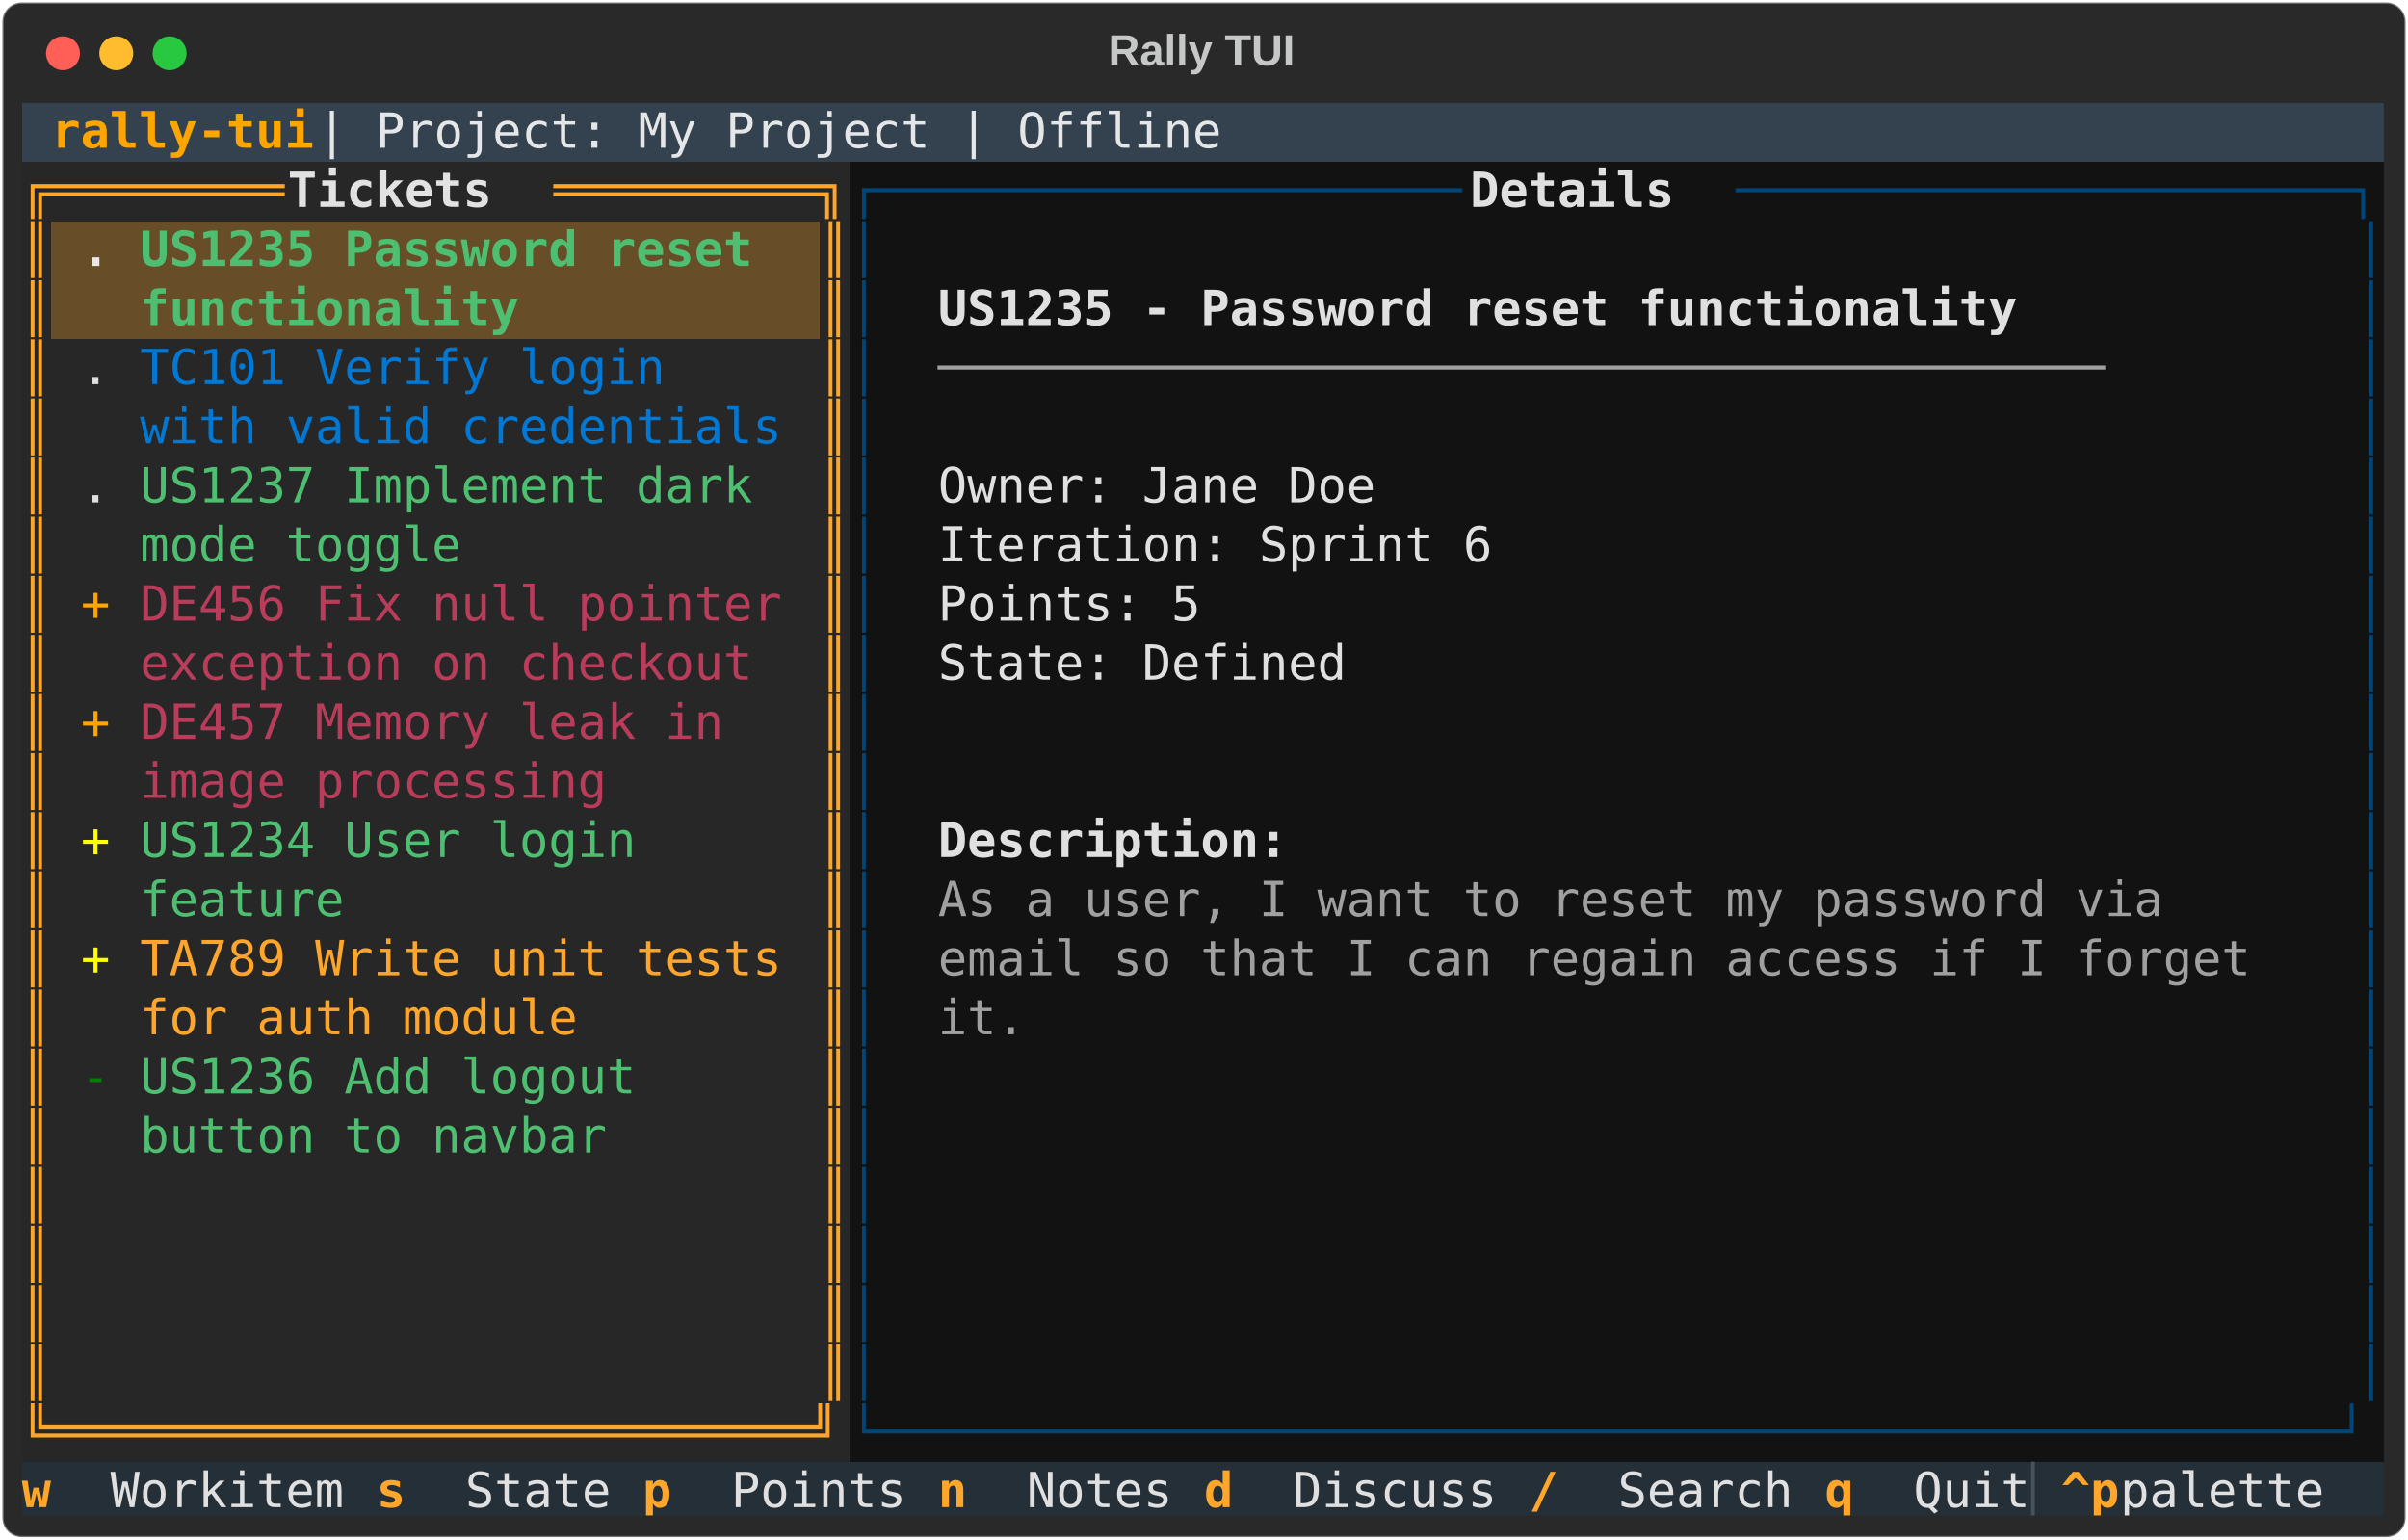
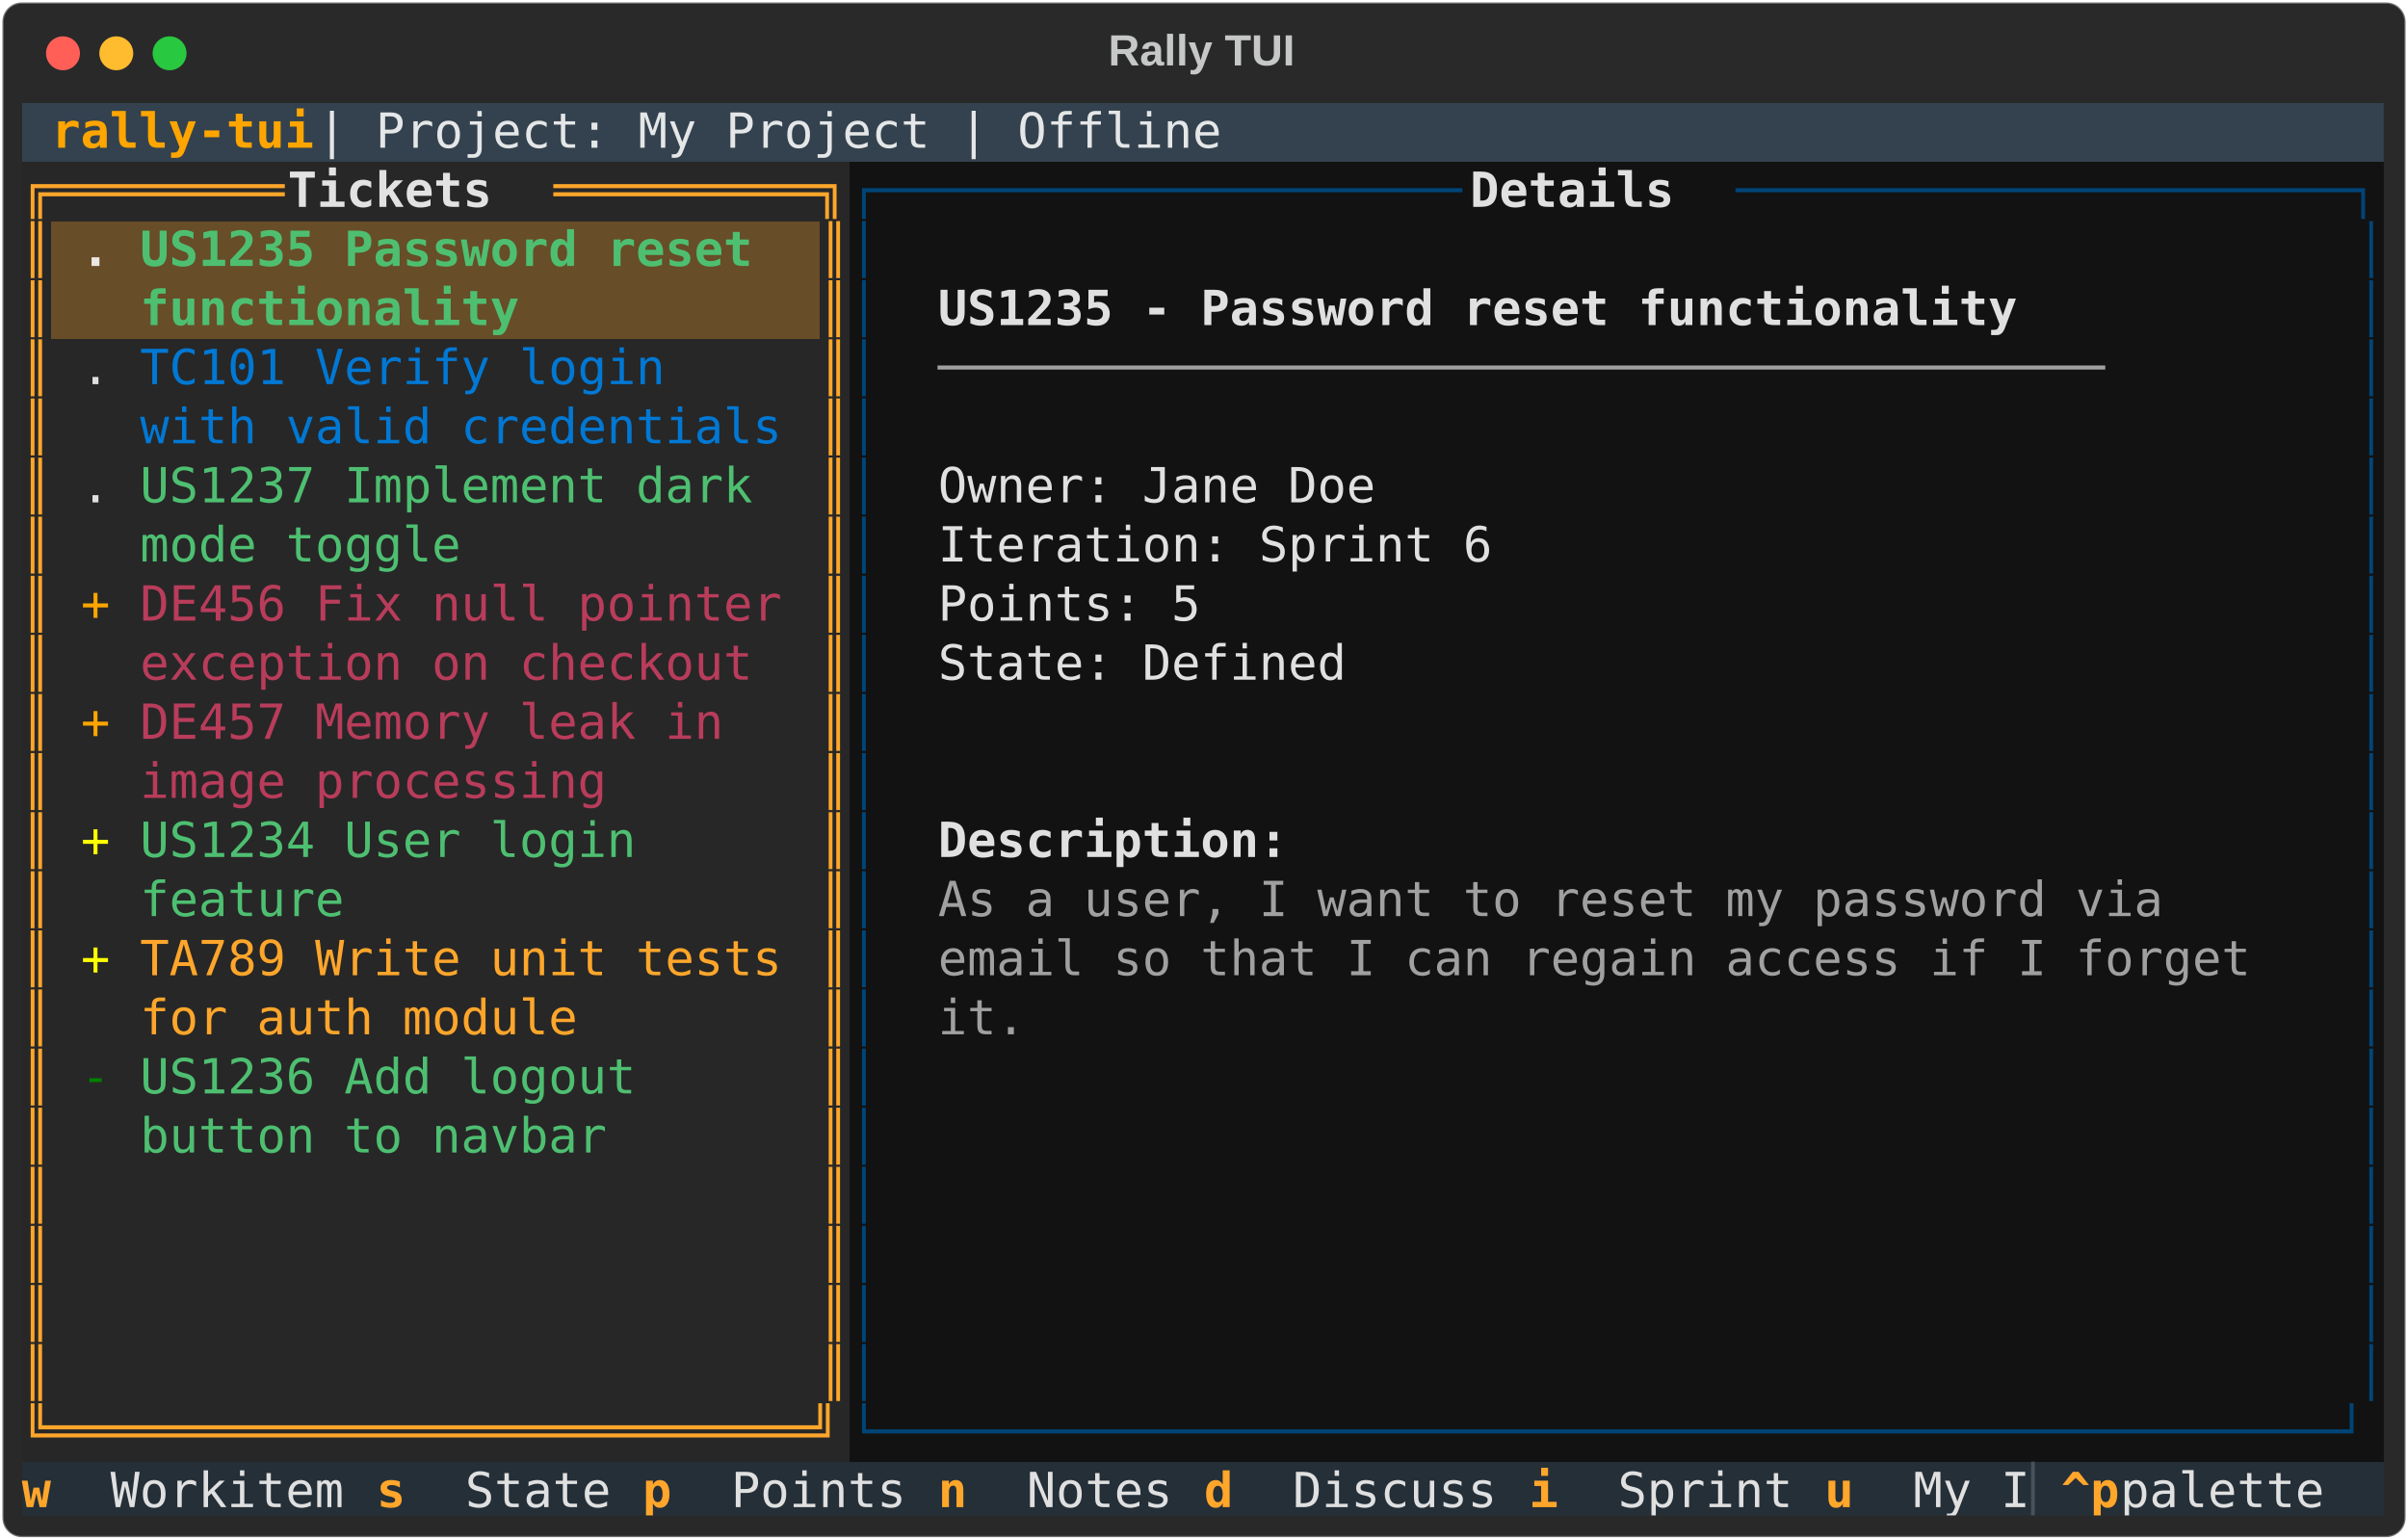
<svg xmlns="http://www.w3.org/2000/svg" class="rich-terminal" viewBox="0 0 994 635.6">
  <style>

    @font-face {
        font-family: "Fira Code";
        src: local("FiraCode-Regular"),
                url("https://cdnjs.cloudflare.com/ajax/libs/firacode/6.2.0/woff2/FiraCode-Regular.woff2") format("woff2"),
                url("https://cdnjs.cloudflare.com/ajax/libs/firacode/6.2.0/woff/FiraCode-Regular.woff") format("woff");
        font-style: normal;
        font-weight: 400;
    }
    @font-face {
        font-family: "Fira Code";
        src: local("FiraCode-Bold"),
                url("https://cdnjs.cloudflare.com/ajax/libs/firacode/6.2.0/woff2/FiraCode-Bold.woff2") format("woff2"),
                url("https://cdnjs.cloudflare.com/ajax/libs/firacode/6.2.0/woff/FiraCode-Bold.woff") format("woff");
        font-style: bold;
        font-weight: 700;
    }

    .terminal-matrix {
        font-family: Fira Code, monospace;
        font-size: 20px;
        line-height: 24.4px;
        font-variant-east-asian: full-width;
    }

    .terminal-title {
        font-size: 18px;
        font-weight: bold;
        font-family: arial;
    }

    .terminal-r1 { fill: #c5c8c6 }
.terminal-r2 { fill: #ffa500;font-weight: bold }
.terminal-r3 { fill: #e4e6e7 }
.terminal-r4 { fill: #fea62b }
.terminal-r5 { fill: #e2e2e2;font-weight: bold }
.terminal-r6 { fill: #004578 }
.terminal-r7 { fill: #e0e0e0;font-weight: bold }
.terminal-r8 { fill: #ebe7e3;font-weight: bold }
.terminal-r9 { fill: #4ebf71;font-weight: bold }
.terminal-r10 { fill: #e0e0e0 }
.terminal-r11 { fill: #0178d4 }
.terminal-r12 { fill: #a0a0a0 }
.terminal-r13 { fill: #4ebf71 }
.terminal-r14 { fill: #ffa500 }
.terminal-r15 { fill: #b93c5b }
.terminal-r16 { fill: #ffff00 }
.terminal-r17 { fill: #008000 }
.terminal-r18 { fill: #ffa62b;font-weight: bold }
.terminal-r19 { fill: #495259 }
    </style>
  <defs>
    <clipPath id="terminal-clip-terminal">
      <rect x="0" y="0" width="975.0" height="584.6" />
    </clipPath>
    <clipPath id="terminal-line-0">
      <rect x="0" y="1.5" width="976" height="24.65" />
    </clipPath>
    <clipPath id="terminal-line-1">
      <rect x="0" y="25.9" width="976" height="24.65" />
    </clipPath>
    <clipPath id="terminal-line-2">
      <rect x="0" y="50.3" width="976" height="24.65" />
    </clipPath>
    <clipPath id="terminal-line-3">
      <rect x="0" y="74.7" width="976" height="24.65" />
    </clipPath>
    <clipPath id="terminal-line-4">
      <rect x="0" y="99.1" width="976" height="24.65" />
    </clipPath>
    <clipPath id="terminal-line-5">
      <rect x="0" y="123.5" width="976" height="24.65" />
    </clipPath>
    <clipPath id="terminal-line-6">
      <rect x="0" y="147.9" width="976" height="24.65" />
    </clipPath>
    <clipPath id="terminal-line-7">
      <rect x="0" y="172.3" width="976" height="24.65" />
    </clipPath>
    <clipPath id="terminal-line-8">
      <rect x="0" y="196.7" width="976" height="24.65" />
    </clipPath>
    <clipPath id="terminal-line-9">
      <rect x="0" y="221.1" width="976" height="24.65" />
    </clipPath>
    <clipPath id="terminal-line-10">
      <rect x="0" y="245.5" width="976" height="24.65" />
    </clipPath>
    <clipPath id="terminal-line-11">
      <rect x="0" y="269.9" width="976" height="24.65" />
    </clipPath>
    <clipPath id="terminal-line-12">
      <rect x="0" y="294.3" width="976" height="24.65" />
    </clipPath>
    <clipPath id="terminal-line-13">
      <rect x="0" y="318.7" width="976" height="24.65" />
    </clipPath>
    <clipPath id="terminal-line-14">
      <rect x="0" y="343.1" width="976" height="24.65" />
    </clipPath>
    <clipPath id="terminal-line-15">
      <rect x="0" y="367.5" width="976" height="24.65" />
    </clipPath>
    <clipPath id="terminal-line-16">
      <rect x="0" y="391.9" width="976" height="24.65" />
    </clipPath>
    <clipPath id="terminal-line-17">
      <rect x="0" y="416.3" width="976" height="24.65" />
    </clipPath>
    <clipPath id="terminal-line-18">
      <rect x="0" y="440.7" width="976" height="24.65" />
    </clipPath>
    <clipPath id="terminal-line-19">
      <rect x="0" y="465.1" width="976" height="24.65" />
    </clipPath>
    <clipPath id="terminal-line-20">
      <rect x="0" y="489.5" width="976" height="24.65" />
    </clipPath>
    <clipPath id="terminal-line-21">
      <rect x="0" y="513.9" width="976" height="24.65" />
    </clipPath>
    <clipPath id="terminal-line-22">
      <rect x="0" y="538.3" width="976" height="24.65" />
    </clipPath>
  </defs>
  <rect fill="#292929" stroke="rgba(255,255,255,0.35)" stroke-width="1" x="1" y="1" width="992" height="633.6" rx="8" />
  <text class="terminal-title" fill="#c5c8c6" text-anchor="middle" x="496" y="27">Rally TUI</text>
  <g transform="translate(26,22)">
    <circle cx="0" cy="0" r="7" fill="#ff5f57" />
    <circle cx="22" cy="0" r="7" fill="#febc2e" />
    <circle cx="44" cy="0" r="7" fill="#28c840" />
  </g>
  <g transform="translate(9, 41)" clip-path="url(#terminal-clip-terminal)">
    <rect fill="#33424e" x="0" y="1.5" width="12.2" height="24.65" shape-rendering="crispEdges" />
    <rect fill="#33424e" x="12.2" y="1.5" width="109.8" height="24.65" shape-rendering="crispEdges" />
    <rect fill="#33424e" x="122" y="1.5" width="390.4" height="24.65" shape-rendering="crispEdges" />
    <rect fill="#33424e" x="512.4" y="1.5" width="463.6" height="24.65" shape-rendering="crispEdges" />
    <rect fill="#272727" x="0" y="25.9" width="109.8" height="24.65" shape-rendering="crispEdges" />
    <rect fill="#272727" x="109.8" y="25.9" width="109.8" height="24.65" shape-rendering="crispEdges" />
    <rect fill="#272727" x="219.6" y="25.9" width="122" height="24.65" shape-rendering="crispEdges" />
    <rect fill="#121212" x="341.6" y="25.9" width="256.2" height="24.65" shape-rendering="crispEdges" />
    <rect fill="#121212" x="597.8" y="25.9" width="109.8" height="24.65" shape-rendering="crispEdges" />
    <rect fill="#121212" x="707.6" y="25.9" width="268.4" height="24.65" shape-rendering="crispEdges" />
    <rect fill="#272727" x="0" y="50.3" width="12.2" height="24.65" shape-rendering="crispEdges" />
    <rect fill="#674d28" x="12.2" y="50.3" width="12.2" height="24.65" shape-rendering="crispEdges" />
    <rect fill="#674d28" x="24.4" y="50.3" width="12.2" height="24.65" shape-rendering="crispEdges" />
    <rect fill="#674d28" x="36.6" y="50.3" width="12.2" height="24.65" shape-rendering="crispEdges" />
    <rect fill="#674d28" x="48.8" y="50.3" width="256.2" height="24.65" shape-rendering="crispEdges" />
    <rect fill="#674d28" x="305" y="50.3" width="24.4" height="24.65" shape-rendering="crispEdges" />
    <rect fill="#272727" x="329.4" y="50.3" width="12.2" height="24.65" shape-rendering="crispEdges" />
    <rect fill="#121212" x="341.6" y="50.3" width="12.2" height="24.65" shape-rendering="crispEdges" />
    <rect fill="#121212" x="353.8" y="50.3" width="610" height="24.65" shape-rendering="crispEdges" />
    <rect fill="#121212" x="963.8" y="50.3" width="12.2" height="24.65" shape-rendering="crispEdges" />
    <rect fill="#272727" x="0" y="74.7" width="12.2" height="24.65" shape-rendering="crispEdges" />
    <rect fill="#674d28" x="12.2" y="74.7" width="36.6" height="24.65" shape-rendering="crispEdges" />
    <rect fill="#674d28" x="48.8" y="74.7" width="158.6" height="24.65" shape-rendering="crispEdges" />
    <rect fill="#674d28" x="207.4" y="74.7" width="122" height="24.65" shape-rendering="crispEdges" />
    <rect fill="#272727" x="329.4" y="74.7" width="12.2" height="24.65" shape-rendering="crispEdges" />
    <rect fill="#121212" x="341.6" y="74.7" width="12.2" height="24.65" shape-rendering="crispEdges" />
    <rect fill="#121212" x="353.8" y="74.7" width="24.4" height="24.65" shape-rendering="crispEdges" />
    <rect fill="#121212" x="378.2" y="74.7" width="451.4" height="24.65" shape-rendering="crispEdges" />
    <rect fill="#121212" x="829.6" y="74.7" width="134.2" height="24.65" shape-rendering="crispEdges" />
    <rect fill="#121212" x="963.8" y="74.7" width="12.2" height="24.65" shape-rendering="crispEdges" />
    <rect fill="#272727" x="0" y="99.1" width="12.2" height="24.65" shape-rendering="crispEdges" />
    <rect fill="#272727" x="12.2" y="99.1" width="12.2" height="24.65" shape-rendering="crispEdges" />
    <rect fill="#272727" x="24.4" y="99.1" width="12.2" height="24.65" shape-rendering="crispEdges" />
    <rect fill="#272727" x="36.6" y="99.1" width="12.2" height="24.65" shape-rendering="crispEdges" />
    <rect fill="#272727" x="48.8" y="99.1" width="219.6" height="24.65" shape-rendering="crispEdges" />
    <rect fill="#272727" x="268.4" y="99.1" width="61" height="24.65" shape-rendering="crispEdges" />
    <rect fill="#272727" x="329.4" y="99.1" width="12.2" height="24.65" shape-rendering="crispEdges" />
    <rect fill="#121212" x="341.6" y="99.1" width="12.2" height="24.65" shape-rendering="crispEdges" />
    <rect fill="#121212" x="353.8" y="99.1" width="24.4" height="24.65" shape-rendering="crispEdges" />
    <rect fill="#121212" x="378.2" y="99.1" width="488" height="24.65" shape-rendering="crispEdges" />
    <rect fill="#121212" x="866.2" y="99.1" width="97.6" height="24.65" shape-rendering="crispEdges" />
    <rect fill="#121212" x="963.8" y="99.1" width="12.2" height="24.65" shape-rendering="crispEdges" />
    <rect fill="#272727" x="0" y="123.5" width="12.2" height="24.65" shape-rendering="crispEdges" />
    <rect fill="#272727" x="12.2" y="123.5" width="36.6" height="24.65" shape-rendering="crispEdges" />
    <rect fill="#272727" x="48.8" y="123.5" width="268.4" height="24.65" shape-rendering="crispEdges" />
    <rect fill="#272727" x="317.2" y="123.5" width="12.2" height="24.65" shape-rendering="crispEdges" />
    <rect fill="#272727" x="329.4" y="123.5" width="12.2" height="24.65" shape-rendering="crispEdges" />
    <rect fill="#121212" x="341.6" y="123.5" width="12.2" height="24.65" shape-rendering="crispEdges" />
    <rect fill="#121212" x="353.8" y="123.5" width="610" height="24.65" shape-rendering="crispEdges" />
    <rect fill="#121212" x="963.8" y="123.5" width="12.2" height="24.65" shape-rendering="crispEdges" />
    <rect fill="#272727" x="0" y="147.9" width="12.2" height="24.65" shape-rendering="crispEdges" />
    <rect fill="#272727" x="12.2" y="147.9" width="12.2" height="24.65" shape-rendering="crispEdges" />
    <rect fill="#272727" x="24.4" y="147.9" width="12.2" height="24.65" shape-rendering="crispEdges" />
    <rect fill="#272727" x="36.6" y="147.9" width="12.2" height="24.65" shape-rendering="crispEdges" />
    <rect fill="#272727" x="48.8" y="147.9" width="256.2" height="24.65" shape-rendering="crispEdges" />
    <rect fill="#272727" x="305" y="147.9" width="24.4" height="24.65" shape-rendering="crispEdges" />
    <rect fill="#272727" x="329.4" y="147.9" width="12.2" height="24.65" shape-rendering="crispEdges" />
    <rect fill="#121212" x="341.6" y="147.9" width="12.2" height="24.65" shape-rendering="crispEdges" />
    <rect fill="#121212" x="353.8" y="147.9" width="24.4" height="24.65" shape-rendering="crispEdges" />
    <rect fill="#121212" x="378.2" y="147.9" width="183" height="24.65" shape-rendering="crispEdges" />
    <rect fill="#121212" x="561.2" y="147.9" width="402.6" height="24.65" shape-rendering="crispEdges" />
    <rect fill="#121212" x="963.8" y="147.9" width="12.2" height="24.65" shape-rendering="crispEdges" />
    <rect fill="#272727" x="0" y="172.3" width="12.2" height="24.65" shape-rendering="crispEdges" />
    <rect fill="#272727" x="12.2" y="172.3" width="36.6" height="24.65" shape-rendering="crispEdges" />
    <rect fill="#272727" x="48.8" y="172.3" width="134.2" height="24.65" shape-rendering="crispEdges" />
    <rect fill="#272727" x="183" y="172.3" width="146.4" height="24.65" shape-rendering="crispEdges" />
    <rect fill="#272727" x="329.4" y="172.3" width="12.2" height="24.65" shape-rendering="crispEdges" />
    <rect fill="#121212" x="341.6" y="172.3" width="12.2" height="24.65" shape-rendering="crispEdges" />
    <rect fill="#121212" x="353.8" y="172.3" width="24.4" height="24.65" shape-rendering="crispEdges" />
    <rect fill="#121212" x="378.2" y="172.3" width="231.8" height="24.65" shape-rendering="crispEdges" />
    <rect fill="#121212" x="610" y="172.3" width="353.8" height="24.65" shape-rendering="crispEdges" />
    <rect fill="#121212" x="963.8" y="172.3" width="12.2" height="24.65" shape-rendering="crispEdges" />
    <rect fill="#272727" x="0" y="196.7" width="12.2" height="24.65" shape-rendering="crispEdges" />
    <rect fill="#272727" x="12.2" y="196.7" width="12.2" height="24.65" shape-rendering="crispEdges" />
    <rect fill="#272727" x="24.4" y="196.7" width="12.2" height="24.65" shape-rendering="crispEdges" />
    <rect fill="#272727" x="36.6" y="196.7" width="12.2" height="24.65" shape-rendering="crispEdges" />
    <rect fill="#272727" x="48.8" y="196.7" width="268.4" height="24.65" shape-rendering="crispEdges" />
    <rect fill="#272727" x="317.2" y="196.7" width="12.2" height="24.65" shape-rendering="crispEdges" />
    <rect fill="#272727" x="329.4" y="196.7" width="12.2" height="24.65" shape-rendering="crispEdges" />
    <rect fill="#121212" x="341.6" y="196.7" width="12.2" height="24.65" shape-rendering="crispEdges" />
    <rect fill="#121212" x="353.8" y="196.7" width="24.4" height="24.65" shape-rendering="crispEdges" />
    <rect fill="#121212" x="378.2" y="196.7" width="109.8" height="24.65" shape-rendering="crispEdges" />
    <rect fill="#121212" x="488" y="196.7" width="475.8" height="24.65" shape-rendering="crispEdges" />
    <rect fill="#121212" x="963.8" y="196.7" width="12.2" height="24.65" shape-rendering="crispEdges" />
    <rect fill="#272727" x="0" y="221.1" width="12.2" height="24.65" shape-rendering="crispEdges" />
    <rect fill="#272727" x="12.2" y="221.1" width="36.6" height="24.65" shape-rendering="crispEdges" />
    <rect fill="#272727" x="48.8" y="221.1" width="256.2" height="24.65" shape-rendering="crispEdges" />
    <rect fill="#272727" x="305" y="221.1" width="24.4" height="24.65" shape-rendering="crispEdges" />
    <rect fill="#272727" x="329.4" y="221.1" width="12.2" height="24.65" shape-rendering="crispEdges" />
    <rect fill="#121212" x="341.6" y="221.1" width="12.2" height="24.65" shape-rendering="crispEdges" />
    <rect fill="#121212" x="353.8" y="221.1" width="24.4" height="24.65" shape-rendering="crispEdges" />
    <rect fill="#121212" x="378.2" y="221.1" width="170.8" height="24.65" shape-rendering="crispEdges" />
    <rect fill="#121212" x="549" y="221.1" width="414.8" height="24.65" shape-rendering="crispEdges" />
    <rect fill="#121212" x="963.8" y="221.1" width="12.2" height="24.65" shape-rendering="crispEdges" />
    <rect fill="#272727" x="0" y="245.5" width="12.2" height="24.65" shape-rendering="crispEdges" />
    <rect fill="#272727" x="12.2" y="245.5" width="12.2" height="24.65" shape-rendering="crispEdges" />
    <rect fill="#272727" x="24.4" y="245.5" width="12.2" height="24.65" shape-rendering="crispEdges" />
    <rect fill="#272727" x="36.6" y="245.5" width="12.2" height="24.65" shape-rendering="crispEdges" />
    <rect fill="#272727" x="48.8" y="245.5" width="244" height="24.65" shape-rendering="crispEdges" />
    <rect fill="#272727" x="292.8" y="245.5" width="36.6" height="24.65" shape-rendering="crispEdges" />
    <rect fill="#272727" x="329.4" y="245.5" width="12.2" height="24.65" shape-rendering="crispEdges" />
    <rect fill="#121212" x="341.6" y="245.5" width="12.2" height="24.65" shape-rendering="crispEdges" />
    <rect fill="#121212" x="353.8" y="245.5" width="610" height="24.65" shape-rendering="crispEdges" />
    <rect fill="#121212" x="963.8" y="245.5" width="12.2" height="24.65" shape-rendering="crispEdges" />
    <rect fill="#272727" x="0" y="269.9" width="12.2" height="24.65" shape-rendering="crispEdges" />
    <rect fill="#272727" x="12.2" y="269.9" width="36.6" height="24.65" shape-rendering="crispEdges" />
    <rect fill="#272727" x="48.8" y="269.9" width="195.2" height="24.65" shape-rendering="crispEdges" />
    <rect fill="#272727" x="244" y="269.9" width="85.4" height="24.65" shape-rendering="crispEdges" />
    <rect fill="#272727" x="329.4" y="269.9" width="12.2" height="24.65" shape-rendering="crispEdges" />
    <rect fill="#121212" x="341.6" y="269.9" width="12.2" height="24.65" shape-rendering="crispEdges" />
    <rect fill="#121212" x="353.8" y="269.9" width="24.4" height="24.65" shape-rendering="crispEdges" />
    <rect fill="#121212" x="378.2" y="269.9" width="0" height="24.65" shape-rendering="crispEdges" />
    <rect fill="#121212" x="378.2" y="269.9" width="585.6" height="24.65" shape-rendering="crispEdges" />
    <rect fill="#121212" x="963.8" y="269.9" width="12.2" height="24.65" shape-rendering="crispEdges" />
    <rect fill="#272727" x="0" y="294.3" width="12.2" height="24.65" shape-rendering="crispEdges" />
    <rect fill="#272727" x="12.2" y="294.3" width="12.2" height="24.65" shape-rendering="crispEdges" />
    <rect fill="#272727" x="24.4" y="294.3" width="12.2" height="24.65" shape-rendering="crispEdges" />
    <rect fill="#272727" x="36.6" y="294.3" width="12.2" height="24.65" shape-rendering="crispEdges" />
    <rect fill="#272727" x="48.8" y="294.3" width="207.4" height="24.65" shape-rendering="crispEdges" />
    <rect fill="#272727" x="256.2" y="294.3" width="73.2" height="24.65" shape-rendering="crispEdges" />
    <rect fill="#272727" x="329.4" y="294.3" width="12.2" height="24.65" shape-rendering="crispEdges" />
    <rect fill="#121212" x="341.6" y="294.3" width="12.2" height="24.65" shape-rendering="crispEdges" />
    <rect fill="#121212" x="353.8" y="294.3" width="24.4" height="24.65" shape-rendering="crispEdges" />
    <rect fill="#121212" x="378.2" y="294.3" width="146.4" height="24.65" shape-rendering="crispEdges" />
    <rect fill="#121212" x="524.6" y="294.3" width="439.2" height="24.65" shape-rendering="crispEdges" />
    <rect fill="#121212" x="963.8" y="294.3" width="12.2" height="24.65" shape-rendering="crispEdges" />
    <rect fill="#272727" x="0" y="318.7" width="12.2" height="24.65" shape-rendering="crispEdges" />
    <rect fill="#272727" x="12.2" y="318.7" width="36.6" height="24.65" shape-rendering="crispEdges" />
    <rect fill="#272727" x="48.8" y="318.7" width="85.4" height="24.65" shape-rendering="crispEdges" />
    <rect fill="#272727" x="134.2" y="318.7" width="195.2" height="24.65" shape-rendering="crispEdges" />
    <rect fill="#272727" x="329.4" y="318.7" width="12.2" height="24.65" shape-rendering="crispEdges" />
    <rect fill="#121212" x="341.6" y="318.7" width="12.2" height="24.65" shape-rendering="crispEdges" />
    <rect fill="#121212" x="353.8" y="318.7" width="24.4" height="24.65" shape-rendering="crispEdges" />
    <rect fill="#121212" x="378.2" y="318.7" width="512.4" height="24.65" shape-rendering="crispEdges" />
    <rect fill="#121212" x="890.6" y="318.7" width="73.2" height="24.65" shape-rendering="crispEdges" />
    <rect fill="#121212" x="963.8" y="318.7" width="12.2" height="24.65" shape-rendering="crispEdges" />
    <rect fill="#272727" x="0" y="343.1" width="12.2" height="24.65" shape-rendering="crispEdges" />
    <rect fill="#272727" x="12.2" y="343.1" width="12.2" height="24.65" shape-rendering="crispEdges" />
    <rect fill="#272727" x="24.4" y="343.1" width="12.2" height="24.65" shape-rendering="crispEdges" />
    <rect fill="#272727" x="36.6" y="343.1" width="12.2" height="24.65" shape-rendering="crispEdges" />
    <rect fill="#272727" x="48.8" y="343.1" width="268.4" height="24.65" shape-rendering="crispEdges" />
    <rect fill="#272727" x="317.2" y="343.1" width="12.2" height="24.65" shape-rendering="crispEdges" />
    <rect fill="#272727" x="329.4" y="343.1" width="12.2" height="24.65" shape-rendering="crispEdges" />
    <rect fill="#121212" x="341.6" y="343.1" width="12.2" height="24.65" shape-rendering="crispEdges" />
    <rect fill="#121212" x="353.8" y="343.1" width="24.4" height="24.65" shape-rendering="crispEdges" />
    <rect fill="#121212" x="378.2" y="343.1" width="549" height="24.65" shape-rendering="crispEdges" />
    <rect fill="#121212" x="927.2" y="343.1" width="36.6" height="24.65" shape-rendering="crispEdges" />
    <rect fill="#121212" x="963.8" y="343.1" width="12.2" height="24.65" shape-rendering="crispEdges" />
    <rect fill="#272727" x="0" y="367.5" width="12.2" height="24.65" shape-rendering="crispEdges" />
    <rect fill="#272727" x="12.2" y="367.5" width="36.6" height="24.65" shape-rendering="crispEdges" />
    <rect fill="#272727" x="48.8" y="367.5" width="183" height="24.65" shape-rendering="crispEdges" />
    <rect fill="#272727" x="231.8" y="367.5" width="97.6" height="24.65" shape-rendering="crispEdges" />
    <rect fill="#272727" x="329.4" y="367.5" width="12.2" height="24.65" shape-rendering="crispEdges" />
    <rect fill="#121212" x="341.6" y="367.5" width="12.2" height="24.65" shape-rendering="crispEdges" />
    <rect fill="#121212" x="353.8" y="367.5" width="24.4" height="24.65" shape-rendering="crispEdges" />
    <rect fill="#121212" x="378.2" y="367.5" width="36.6" height="24.65" shape-rendering="crispEdges" />
    <rect fill="#121212" x="414.8" y="367.5" width="549" height="24.65" shape-rendering="crispEdges" />
    <rect fill="#121212" x="963.8" y="367.5" width="12.2" height="24.65" shape-rendering="crispEdges" />
    <rect fill="#272727" x="0" y="391.9" width="12.2" height="24.65" shape-rendering="crispEdges" />
    <rect fill="#272727" x="12.2" y="391.9" width="12.2" height="24.65" shape-rendering="crispEdges" />
    <rect fill="#272727" x="24.4" y="391.9" width="12.2" height="24.65" shape-rendering="crispEdges" />
    <rect fill="#272727" x="36.6" y="391.9" width="12.2" height="24.65" shape-rendering="crispEdges" />
    <rect fill="#272727" x="48.8" y="391.9" width="207.4" height="24.65" shape-rendering="crispEdges" />
    <rect fill="#272727" x="256.2" y="391.9" width="73.2" height="24.65" shape-rendering="crispEdges" />
    <rect fill="#272727" x="329.4" y="391.9" width="12.2" height="24.65" shape-rendering="crispEdges" />
    <rect fill="#121212" x="341.6" y="391.9" width="12.2" height="24.65" shape-rendering="crispEdges" />
    <rect fill="#121212" x="353.8" y="391.9" width="610" height="24.65" shape-rendering="crispEdges" />
    <rect fill="#121212" x="963.8" y="391.9" width="12.2" height="24.65" shape-rendering="crispEdges" />
    <rect fill="#272727" x="0" y="416.3" width="12.2" height="24.65" shape-rendering="crispEdges" />
    <rect fill="#272727" x="12.2" y="416.3" width="36.6" height="24.65" shape-rendering="crispEdges" />
    <rect fill="#272727" x="48.8" y="416.3" width="195.2" height="24.65" shape-rendering="crispEdges" />
    <rect fill="#272727" x="244" y="416.3" width="85.4" height="24.65" shape-rendering="crispEdges" />
    <rect fill="#272727" x="329.4" y="416.3" width="12.2" height="24.65" shape-rendering="crispEdges" />
    <rect fill="#121212" x="341.6" y="416.3" width="12.2" height="24.65" shape-rendering="crispEdges" />
    <rect fill="#121212" x="353.8" y="416.3" width="610" height="24.65" shape-rendering="crispEdges" />
    <rect fill="#121212" x="963.8" y="416.3" width="12.2" height="24.65" shape-rendering="crispEdges" />
    <rect fill="#272727" x="0" y="440.7" width="12.2" height="24.65" shape-rendering="crispEdges" />
    <rect fill="#272727" x="12.2" y="440.7" width="317.2" height="24.65" shape-rendering="crispEdges" />
    <rect fill="#272727" x="329.4" y="440.7" width="12.2" height="24.65" shape-rendering="crispEdges" />
    <rect fill="#121212" x="341.6" y="440.7" width="12.2" height="24.65" shape-rendering="crispEdges" />
    <rect fill="#121212" x="353.8" y="440.7" width="610" height="24.65" shape-rendering="crispEdges" />
    <rect fill="#121212" x="963.8" y="440.7" width="12.2" height="24.65" shape-rendering="crispEdges" />
    <rect fill="#272727" x="0" y="465.1" width="12.2" height="24.65" shape-rendering="crispEdges" />
    <rect fill="#272727" x="12.2" y="465.1" width="317.2" height="24.65" shape-rendering="crispEdges" />
    <rect fill="#272727" x="329.4" y="465.1" width="12.2" height="24.65" shape-rendering="crispEdges" />
    <rect fill="#121212" x="341.6" y="465.1" width="12.2" height="24.65" shape-rendering="crispEdges" />
    <rect fill="#121212" x="353.8" y="465.1" width="610" height="24.65" shape-rendering="crispEdges" />
    <rect fill="#121212" x="963.8" y="465.1" width="12.2" height="24.65" shape-rendering="crispEdges" />
    <rect fill="#272727" x="0" y="489.5" width="12.2" height="24.65" shape-rendering="crispEdges" />
    <rect fill="#272727" x="12.2" y="489.5" width="317.2" height="24.65" shape-rendering="crispEdges" />
    <rect fill="#272727" x="329.4" y="489.5" width="12.2" height="24.65" shape-rendering="crispEdges" />
    <rect fill="#121212" x="341.6" y="489.5" width="12.2" height="24.65" shape-rendering="crispEdges" />
    <rect fill="#121212" x="353.8" y="489.5" width="610" height="24.65" shape-rendering="crispEdges" />
    <rect fill="#121212" x="963.8" y="489.5" width="12.2" height="24.65" shape-rendering="crispEdges" />
    <rect fill="#272727" x="0" y="513.9" width="12.2" height="24.65" shape-rendering="crispEdges" />
    <rect fill="#272727" x="12.2" y="513.9" width="317.2" height="24.65" shape-rendering="crispEdges" />
    <rect fill="#272727" x="329.4" y="513.9" width="12.2" height="24.65" shape-rendering="crispEdges" />
    <rect fill="#121212" x="341.6" y="513.9" width="12.2" height="24.65" shape-rendering="crispEdges" />
    <rect fill="#121212" x="353.8" y="513.9" width="610" height="24.65" shape-rendering="crispEdges" />
    <rect fill="#121212" x="963.8" y="513.9" width="12.2" height="24.65" shape-rendering="crispEdges" />
    <rect fill="#272727" x="0" y="538.3" width="341.6" height="24.65" shape-rendering="crispEdges" />
    <rect fill="#121212" x="341.6" y="538.3" width="634.4" height="24.65" shape-rendering="crispEdges" />
    <rect fill="#242f38" x="0" y="562.7" width="36.6" height="24.65" shape-rendering="crispEdges" />
    <rect fill="#242f38" x="36.6" y="562.7" width="109.8" height="24.65" shape-rendering="crispEdges" />
    <rect fill="#242f38" x="146.4" y="562.7" width="36.6" height="24.65" shape-rendering="crispEdges" />
    <rect fill="#242f38" x="183" y="562.7" width="73.2" height="24.65" shape-rendering="crispEdges" />
    <rect fill="#242f38" x="256.2" y="562.7" width="36.6" height="24.65" shape-rendering="crispEdges" />
    <rect fill="#242f38" x="292.8" y="562.7" width="85.4" height="24.65" shape-rendering="crispEdges" />
    <rect fill="#242f38" x="378.2" y="562.7" width="36.6" height="24.65" shape-rendering="crispEdges" />
    <rect fill="#242f38" x="414.8" y="562.7" width="73.2" height="24.65" shape-rendering="crispEdges" />
    <rect fill="#242f38" x="488" y="562.7" width="36.6" height="24.65" shape-rendering="crispEdges" />
    <rect fill="#242f38" x="524.6" y="562.7" width="97.6" height="24.65" shape-rendering="crispEdges" />
    <rect fill="#242f38" x="622.2" y="562.7" width="36.6" height="24.65" shape-rendering="crispEdges" />
    <rect fill="#242f38" x="658.8" y="562.7" width="85.4" height="24.65" shape-rendering="crispEdges" />
    <rect fill="#242f38" x="744.2" y="562.7" width="36.6" height="24.65" shape-rendering="crispEdges" />
    <rect fill="#242f38" x="780.8" y="562.7" width="48.8" height="24.65" shape-rendering="crispEdges" />
    <rect fill="#242f38" x="829.6" y="562.7" width="12.2" height="24.65" shape-rendering="crispEdges" />
    <rect fill="#242f38" x="841.8" y="562.7" width="24.4" height="24.65" shape-rendering="crispEdges" />
    <rect fill="#242f38" x="866.2" y="562.7" width="97.6" height="24.65" shape-rendering="crispEdges" />
    <rect fill="#242f38" x="963.8" y="562.7" width="12.2" height="24.65" shape-rendering="crispEdges" />
    <g class="terminal-matrix">
      <text class="terminal-r2" x="12.2" y="20" textLength="109.8" clip-path="url(#terminal-line-0)">rally-tui</text>
      <text class="terminal-r3" x="122" y="20" textLength="390.4" clip-path="url(#terminal-line-0)"> | Project: My Project | Offline</text>
      <text class="terminal-r1" x="976" y="20" textLength="12.2" clip-path="url(#terminal-line-0)">
</text>
      <text class="terminal-r4" x="0" y="44.4" textLength="109.8" clip-path="url(#terminal-line-1)">╔════════</text>
      <text class="terminal-r5" x="109.8" y="44.4" textLength="109.8" clip-path="url(#terminal-line-1)"> Tickets </text>
      <text class="terminal-r4" x="219.6" y="44.4" textLength="122" clip-path="url(#terminal-line-1)">═════════╗</text>
      <text class="terminal-r6" x="341.6" y="44.4" textLength="256.2" clip-path="url(#terminal-line-1)">┌────────────────────</text>
      <text class="terminal-r7" x="597.8" y="44.4" textLength="109.8" clip-path="url(#terminal-line-1)"> Details </text>
      <text class="terminal-r6" x="707.6" y="44.4" textLength="268.4" clip-path="url(#terminal-line-1)">─────────────────────┐</text>
      <text class="terminal-r1" x="976" y="44.4" textLength="12.2" clip-path="url(#terminal-line-1)">
</text>
      <text class="terminal-r4" x="0" y="68.8" textLength="12.2" clip-path="url(#terminal-line-2)">║</text>
      <text class="terminal-r8" x="24.4" y="68.8" textLength="12.2" clip-path="url(#terminal-line-2)">.</text>
      <text class="terminal-r9" x="48.8" y="68.8" textLength="256.2" clip-path="url(#terminal-line-2)">US1235 Password reset</text>
      <text class="terminal-r4" x="329.4" y="68.8" textLength="12.2" clip-path="url(#terminal-line-2)">║</text>
      <text class="terminal-r6" x="341.6" y="68.8" textLength="12.2" clip-path="url(#terminal-line-2)">│</text>
      <text class="terminal-r6" x="963.8" y="68.8" textLength="12.2" clip-path="url(#terminal-line-2)">│</text>
      <text class="terminal-r1" x="976" y="68.8" textLength="12.2" clip-path="url(#terminal-line-2)">
</text>
      <text class="terminal-r4" x="0" y="93.2" textLength="12.2" clip-path="url(#terminal-line-3)">║</text>
      <text class="terminal-r9" x="48.8" y="93.2" textLength="158.6" clip-path="url(#terminal-line-3)">functionality</text>
      <text class="terminal-r4" x="329.4" y="93.2" textLength="12.2" clip-path="url(#terminal-line-3)">║</text>
      <text class="terminal-r6" x="341.6" y="93.2" textLength="12.2" clip-path="url(#terminal-line-3)">│</text>
      <text class="terminal-r7" x="378.2" y="93.2" textLength="451.4" clip-path="url(#terminal-line-3)">US1235 - Password reset functionality</text>
      <text class="terminal-r6" x="963.8" y="93.2" textLength="12.2" clip-path="url(#terminal-line-3)">│</text>
      <text class="terminal-r1" x="976" y="93.2" textLength="12.2" clip-path="url(#terminal-line-3)">
</text>
      <text class="terminal-r4" x="0" y="117.6" textLength="12.2" clip-path="url(#terminal-line-4)">║</text>
      <text class="terminal-r10" x="24.4" y="117.6" textLength="12.2" clip-path="url(#terminal-line-4)">.</text>
      <text class="terminal-r11" x="48.8" y="117.6" textLength="219.6" clip-path="url(#terminal-line-4)">TC101 Verify login</text>
      <text class="terminal-r4" x="329.4" y="117.6" textLength="12.2" clip-path="url(#terminal-line-4)">║</text>
      <text class="terminal-r6" x="341.6" y="117.6" textLength="12.2" clip-path="url(#terminal-line-4)">│</text>
      <text class="terminal-r12" x="378.2" y="117.6" textLength="488" clip-path="url(#terminal-line-4)">────────────────────────────────────────</text>
      <text class="terminal-r6" x="963.8" y="117.6" textLength="12.2" clip-path="url(#terminal-line-4)">│</text>
      <text class="terminal-r1" x="976" y="117.6" textLength="12.2" clip-path="url(#terminal-line-4)">
</text>
      <text class="terminal-r4" x="0" y="142" textLength="12.2" clip-path="url(#terminal-line-5)">║</text>
      <text class="terminal-r11" x="48.8" y="142" textLength="268.4" clip-path="url(#terminal-line-5)">with valid credentials</text>
      <text class="terminal-r4" x="329.4" y="142" textLength="12.2" clip-path="url(#terminal-line-5)">║</text>
      <text class="terminal-r6" x="341.6" y="142" textLength="12.2" clip-path="url(#terminal-line-5)">│</text>
      <text class="terminal-r6" x="963.8" y="142" textLength="12.2" clip-path="url(#terminal-line-5)">│</text>
      <text class="terminal-r1" x="976" y="142" textLength="12.2" clip-path="url(#terminal-line-5)">
</text>
      <text class="terminal-r4" x="0" y="166.4" textLength="12.2" clip-path="url(#terminal-line-6)">║</text>
      <text class="terminal-r10" x="24.4" y="166.4" textLength="12.2" clip-path="url(#terminal-line-6)">.</text>
      <text class="terminal-r13" x="48.8" y="166.4" textLength="256.2" clip-path="url(#terminal-line-6)">US1237 Implement dark</text>
      <text class="terminal-r4" x="329.4" y="166.4" textLength="12.2" clip-path="url(#terminal-line-6)">║</text>
      <text class="terminal-r6" x="341.6" y="166.4" textLength="12.2" clip-path="url(#terminal-line-6)">│</text>
      <text class="terminal-r10" x="378.2" y="166.4" textLength="183" clip-path="url(#terminal-line-6)">Owner: Jane Doe</text>
      <text class="terminal-r6" x="963.8" y="166.4" textLength="12.2" clip-path="url(#terminal-line-6)">│</text>
      <text class="terminal-r1" x="976" y="166.4" textLength="12.2" clip-path="url(#terminal-line-6)">
</text>
      <text class="terminal-r4" x="0" y="190.8" textLength="12.2" clip-path="url(#terminal-line-7)">║</text>
      <text class="terminal-r13" x="48.8" y="190.8" textLength="134.2" clip-path="url(#terminal-line-7)">mode toggle</text>
      <text class="terminal-r4" x="329.4" y="190.8" textLength="12.2" clip-path="url(#terminal-line-7)">║</text>
      <text class="terminal-r6" x="341.6" y="190.8" textLength="12.2" clip-path="url(#terminal-line-7)">│</text>
      <text class="terminal-r10" x="378.2" y="190.8" textLength="231.8" clip-path="url(#terminal-line-7)">Iteration: Sprint 6</text>
      <text class="terminal-r6" x="963.8" y="190.8" textLength="12.2" clip-path="url(#terminal-line-7)">│</text>
      <text class="terminal-r1" x="976" y="190.8" textLength="12.2" clip-path="url(#terminal-line-7)">
</text>
      <text class="terminal-r4" x="0" y="215.2" textLength="12.2" clip-path="url(#terminal-line-8)">║</text>
      <text class="terminal-r14" x="24.4" y="215.2" textLength="12.2" clip-path="url(#terminal-line-8)">+</text>
      <text class="terminal-r15" x="48.8" y="215.2" textLength="268.4" clip-path="url(#terminal-line-8)">DE456 Fix null pointer</text>
      <text class="terminal-r4" x="329.4" y="215.2" textLength="12.2" clip-path="url(#terminal-line-8)">║</text>
      <text class="terminal-r6" x="341.6" y="215.2" textLength="12.2" clip-path="url(#terminal-line-8)">│</text>
      <text class="terminal-r10" x="378.2" y="215.2" textLength="109.8" clip-path="url(#terminal-line-8)">Points: 5</text>
      <text class="terminal-r6" x="963.8" y="215.2" textLength="12.2" clip-path="url(#terminal-line-8)">│</text>
      <text class="terminal-r1" x="976" y="215.2" textLength="12.2" clip-path="url(#terminal-line-8)">
</text>
      <text class="terminal-r4" x="0" y="239.6" textLength="12.2" clip-path="url(#terminal-line-9)">║</text>
      <text class="terminal-r15" x="48.8" y="239.6" textLength="256.2" clip-path="url(#terminal-line-9)">exception on checkout</text>
      <text class="terminal-r4" x="329.4" y="239.6" textLength="12.2" clip-path="url(#terminal-line-9)">║</text>
      <text class="terminal-r6" x="341.6" y="239.6" textLength="12.2" clip-path="url(#terminal-line-9)">│</text>
      <text class="terminal-r10" x="378.2" y="239.6" textLength="170.8" clip-path="url(#terminal-line-9)">State: Defined</text>
      <text class="terminal-r6" x="963.8" y="239.6" textLength="12.2" clip-path="url(#terminal-line-9)">│</text>
      <text class="terminal-r1" x="976" y="239.6" textLength="12.2" clip-path="url(#terminal-line-9)">
</text>
      <text class="terminal-r4" x="0" y="264" textLength="12.2" clip-path="url(#terminal-line-10)">║</text>
      <text class="terminal-r14" x="24.4" y="264" textLength="12.2" clip-path="url(#terminal-line-10)">+</text>
      <text class="terminal-r15" x="48.8" y="264" textLength="244" clip-path="url(#terminal-line-10)">DE457 Memory leak in</text>
      <text class="terminal-r4" x="329.4" y="264" textLength="12.2" clip-path="url(#terminal-line-10)">║</text>
      <text class="terminal-r6" x="341.6" y="264" textLength="12.2" clip-path="url(#terminal-line-10)">│</text>
      <text class="terminal-r6" x="963.8" y="264" textLength="12.2" clip-path="url(#terminal-line-10)">│</text>
      <text class="terminal-r1" x="976" y="264" textLength="12.2" clip-path="url(#terminal-line-10)">
</text>
      <text class="terminal-r4" x="0" y="288.4" textLength="12.2" clip-path="url(#terminal-line-11)">║</text>
      <text class="terminal-r15" x="48.8" y="288.4" textLength="195.2" clip-path="url(#terminal-line-11)">image processing</text>
      <text class="terminal-r4" x="329.4" y="288.4" textLength="12.2" clip-path="url(#terminal-line-11)">║</text>
      <text class="terminal-r6" x="341.6" y="288.4" textLength="12.2" clip-path="url(#terminal-line-11)">│</text>
      <text class="terminal-r6" x="963.8" y="288.4" textLength="12.2" clip-path="url(#terminal-line-11)">│</text>
      <text class="terminal-r1" x="976" y="288.4" textLength="12.2" clip-path="url(#terminal-line-11)">
</text>
      <text class="terminal-r4" x="0" y="312.8" textLength="12.2" clip-path="url(#terminal-line-12)">║</text>
      <text class="terminal-r16" x="24.4" y="312.8" textLength="12.2" clip-path="url(#terminal-line-12)">+</text>
      <text class="terminal-r13" x="48.8" y="312.8" textLength="207.4" clip-path="url(#terminal-line-12)">US1234 User login</text>
      <text class="terminal-r4" x="329.4" y="312.8" textLength="12.2" clip-path="url(#terminal-line-12)">║</text>
      <text class="terminal-r6" x="341.6" y="312.8" textLength="12.2" clip-path="url(#terminal-line-12)">│</text>
      <text class="terminal-r7" x="378.2" y="312.8" textLength="146.4" clip-path="url(#terminal-line-12)">Description:</text>
      <text class="terminal-r6" x="963.8" y="312.8" textLength="12.2" clip-path="url(#terminal-line-12)">│</text>
      <text class="terminal-r1" x="976" y="312.8" textLength="12.2" clip-path="url(#terminal-line-12)">
</text>
      <text class="terminal-r4" x="0" y="337.2" textLength="12.2" clip-path="url(#terminal-line-13)">║</text>
      <text class="terminal-r13" x="48.8" y="337.2" textLength="85.4" clip-path="url(#terminal-line-13)">feature</text>
      <text class="terminal-r4" x="329.4" y="337.2" textLength="12.2" clip-path="url(#terminal-line-13)">║</text>
      <text class="terminal-r6" x="341.6" y="337.2" textLength="12.2" clip-path="url(#terminal-line-13)">│</text>
      <text class="terminal-r12" x="378.2" y="337.2" textLength="512.4" clip-path="url(#terminal-line-13)">As a user, I want to reset my password via</text>
      <text class="terminal-r6" x="963.8" y="337.2" textLength="12.2" clip-path="url(#terminal-line-13)">│</text>
      <text class="terminal-r1" x="976" y="337.2" textLength="12.2" clip-path="url(#terminal-line-13)">
</text>
      <text class="terminal-r4" x="0" y="361.6" textLength="12.2" clip-path="url(#terminal-line-14)">║</text>
      <text class="terminal-r16" x="24.4" y="361.6" textLength="12.2" clip-path="url(#terminal-line-14)">+</text>
      <text class="terminal-r4" x="48.8" y="361.6" textLength="268.4" clip-path="url(#terminal-line-14)">TA789 Write unit tests</text>
      <text class="terminal-r4" x="329.4" y="361.6" textLength="12.2" clip-path="url(#terminal-line-14)">║</text>
      <text class="terminal-r6" x="341.6" y="361.6" textLength="12.2" clip-path="url(#terminal-line-14)">│</text>
      <text class="terminal-r12" x="378.2" y="361.6" textLength="549" clip-path="url(#terminal-line-14)">email so that I can regain access if I forget</text>
      <text class="terminal-r6" x="963.8" y="361.6" textLength="12.2" clip-path="url(#terminal-line-14)">│</text>
      <text class="terminal-r1" x="976" y="361.6" textLength="12.2" clip-path="url(#terminal-line-14)">
</text>
      <text class="terminal-r4" x="0" y="386" textLength="12.2" clip-path="url(#terminal-line-15)">║</text>
      <text class="terminal-r4" x="48.8" y="386" textLength="183" clip-path="url(#terminal-line-15)">for auth module</text>
      <text class="terminal-r4" x="329.4" y="386" textLength="12.2" clip-path="url(#terminal-line-15)">║</text>
      <text class="terminal-r6" x="341.6" y="386" textLength="12.2" clip-path="url(#terminal-line-15)">│</text>
      <text class="terminal-r12" x="378.2" y="386" textLength="36.6" clip-path="url(#terminal-line-15)">it.</text>
      <text class="terminal-r6" x="963.8" y="386" textLength="12.2" clip-path="url(#terminal-line-15)">│</text>
      <text class="terminal-r1" x="976" y="386" textLength="12.2" clip-path="url(#terminal-line-15)">
</text>
      <text class="terminal-r4" x="0" y="410.4" textLength="12.2" clip-path="url(#terminal-line-16)">║</text>
      <text class="terminal-r17" x="24.4" y="410.4" textLength="12.2" clip-path="url(#terminal-line-16)">-</text>
      <text class="terminal-r13" x="48.8" y="410.4" textLength="207.4" clip-path="url(#terminal-line-16)">US1236 Add logout</text>
      <text class="terminal-r4" x="329.4" y="410.4" textLength="12.2" clip-path="url(#terminal-line-16)">║</text>
      <text class="terminal-r6" x="341.6" y="410.4" textLength="12.2" clip-path="url(#terminal-line-16)">│</text>
      <text class="terminal-r6" x="963.8" y="410.4" textLength="12.2" clip-path="url(#terminal-line-16)">│</text>
      <text class="terminal-r1" x="976" y="410.4" textLength="12.2" clip-path="url(#terminal-line-16)">
</text>
      <text class="terminal-r4" x="0" y="434.8" textLength="12.2" clip-path="url(#terminal-line-17)">║</text>
      <text class="terminal-r13" x="48.8" y="434.8" textLength="195.2" clip-path="url(#terminal-line-17)">button to navbar</text>
      <text class="terminal-r4" x="329.4" y="434.8" textLength="12.2" clip-path="url(#terminal-line-17)">║</text>
      <text class="terminal-r6" x="341.6" y="434.8" textLength="12.2" clip-path="url(#terminal-line-17)">│</text>
      <text class="terminal-r6" x="963.8" y="434.8" textLength="12.2" clip-path="url(#terminal-line-17)">│</text>
      <text class="terminal-r1" x="976" y="434.8" textLength="12.2" clip-path="url(#terminal-line-17)">
</text>
      <text class="terminal-r4" x="0" y="459.2" textLength="12.2" clip-path="url(#terminal-line-18)">║</text>
      <text class="terminal-r4" x="329.4" y="459.2" textLength="12.2" clip-path="url(#terminal-line-18)">║</text>
      <text class="terminal-r6" x="341.6" y="459.2" textLength="12.2" clip-path="url(#terminal-line-18)">│</text>
      <text class="terminal-r6" x="963.8" y="459.2" textLength="12.2" clip-path="url(#terminal-line-18)">│</text>
      <text class="terminal-r1" x="976" y="459.2" textLength="12.2" clip-path="url(#terminal-line-18)">
</text>
      <text class="terminal-r4" x="0" y="483.6" textLength="12.2" clip-path="url(#terminal-line-19)">║</text>
      <text class="terminal-r4" x="329.4" y="483.6" textLength="12.2" clip-path="url(#terminal-line-19)">║</text>
      <text class="terminal-r6" x="341.6" y="483.6" textLength="12.2" clip-path="url(#terminal-line-19)">│</text>
      <text class="terminal-r6" x="963.8" y="483.6" textLength="12.2" clip-path="url(#terminal-line-19)">│</text>
      <text class="terminal-r1" x="976" y="483.6" textLength="12.2" clip-path="url(#terminal-line-19)">
</text>
      <text class="terminal-r4" x="0" y="508" textLength="12.2" clip-path="url(#terminal-line-20)">║</text>
      <text class="terminal-r4" x="329.4" y="508" textLength="12.2" clip-path="url(#terminal-line-20)">║</text>
      <text class="terminal-r6" x="341.6" y="508" textLength="12.2" clip-path="url(#terminal-line-20)">│</text>
      <text class="terminal-r6" x="963.8" y="508" textLength="12.2" clip-path="url(#terminal-line-20)">│</text>
      <text class="terminal-r1" x="976" y="508" textLength="12.2" clip-path="url(#terminal-line-20)">
</text>
      <text class="terminal-r4" x="0" y="532.4" textLength="12.2" clip-path="url(#terminal-line-21)">║</text>
      <text class="terminal-r4" x="329.4" y="532.4" textLength="12.2" clip-path="url(#terminal-line-21)">║</text>
      <text class="terminal-r6" x="341.6" y="532.4" textLength="12.2" clip-path="url(#terminal-line-21)">│</text>
      <text class="terminal-r6" x="963.8" y="532.4" textLength="12.2" clip-path="url(#terminal-line-21)">│</text>
      <text class="terminal-r1" x="976" y="532.4" textLength="12.2" clip-path="url(#terminal-line-21)">
</text>
      <text class="terminal-r4" x="0" y="556.8" textLength="341.6" clip-path="url(#terminal-line-22)">╚══════════════════════════╝</text>
      <text class="terminal-r6" x="341.6" y="556.8" textLength="634.4" clip-path="url(#terminal-line-22)">└──────────────────────────────────────────────────┘</text>
      <text class="terminal-r1" x="976" y="556.8" textLength="12.2" clip-path="url(#terminal-line-22)">
</text>
      <text class="terminal-r18" x="0" y="581.2" textLength="36.6" clip-path="url(#terminal-line-23)"> w </text>
      <text class="terminal-r10" x="36.6" y="581.2" textLength="109.8" clip-path="url(#terminal-line-23)">Workitem </text>
      <text class="terminal-r18" x="146.4" y="581.2" textLength="36.6" clip-path="url(#terminal-line-23)"> s </text>
      <text class="terminal-r10" x="183" y="581.2" textLength="73.2" clip-path="url(#terminal-line-23)">State </text>
      <text class="terminal-r18" x="256.2" y="581.2" textLength="36.6" clip-path="url(#terminal-line-23)"> p </text>
      <text class="terminal-r10" x="292.8" y="581.2" textLength="85.4" clip-path="url(#terminal-line-23)">Points </text>
      <text class="terminal-r18" x="378.2" y="581.2" textLength="36.6" clip-path="url(#terminal-line-23)"> n </text>
      <text class="terminal-r10" x="414.8" y="581.2" textLength="73.2" clip-path="url(#terminal-line-23)">Notes </text>
      <text class="terminal-r18" x="488" y="581.2" textLength="36.6" clip-path="url(#terminal-line-23)"> d </text>
      <text class="terminal-r10" x="524.6" y="581.2" textLength="97.6" clip-path="url(#terminal-line-23)">Discuss </text>
-       <text class="terminal-r18" x="622.2" y="581.2" textLength="36.6" clip-path="url(#terminal-line-23)"> / </text>
-       <text class="terminal-r10" x="658.8" y="581.2" textLength="85.4" clip-path="url(#terminal-line-23)">Search </text>
-       <text class="terminal-r18" x="744.2" y="581.2" textLength="36.6" clip-path="url(#terminal-line-23)"> q </text>
-       <text class="terminal-r10" x="780.8" y="581.2" textLength="48.8" clip-path="url(#terminal-line-23)">Quit</text>
+       <text class="terminal-r18" x="622.2" y="581.2" textLength="36.6" clip-path="url(#terminal-line-23)"> i </text>
+       <text class="terminal-r10" x="658.8" y="581.2" textLength="85.4" clip-path="url(#terminal-line-23)">Sprint </text>
+       <text class="terminal-r18" x="744.2" y="581.2" textLength="36.6" clip-path="url(#terminal-line-23)"> u </text>
+       <text class="terminal-r10" x="780.8" y="581.2" textLength="48.8" clip-path="url(#terminal-line-23)">My I</text>
      <text class="terminal-r19" x="829.6" y="581.2" textLength="12.2" clip-path="url(#terminal-line-23)">▏</text>
      <text class="terminal-r18" x="841.8" y="581.2" textLength="24.4" clip-path="url(#terminal-line-23)">^p</text>
      <text class="terminal-r10" x="866.2" y="581.2" textLength="97.6" clip-path="url(#terminal-line-23)"> palette</text>
    </g>
  </g>
</svg>
